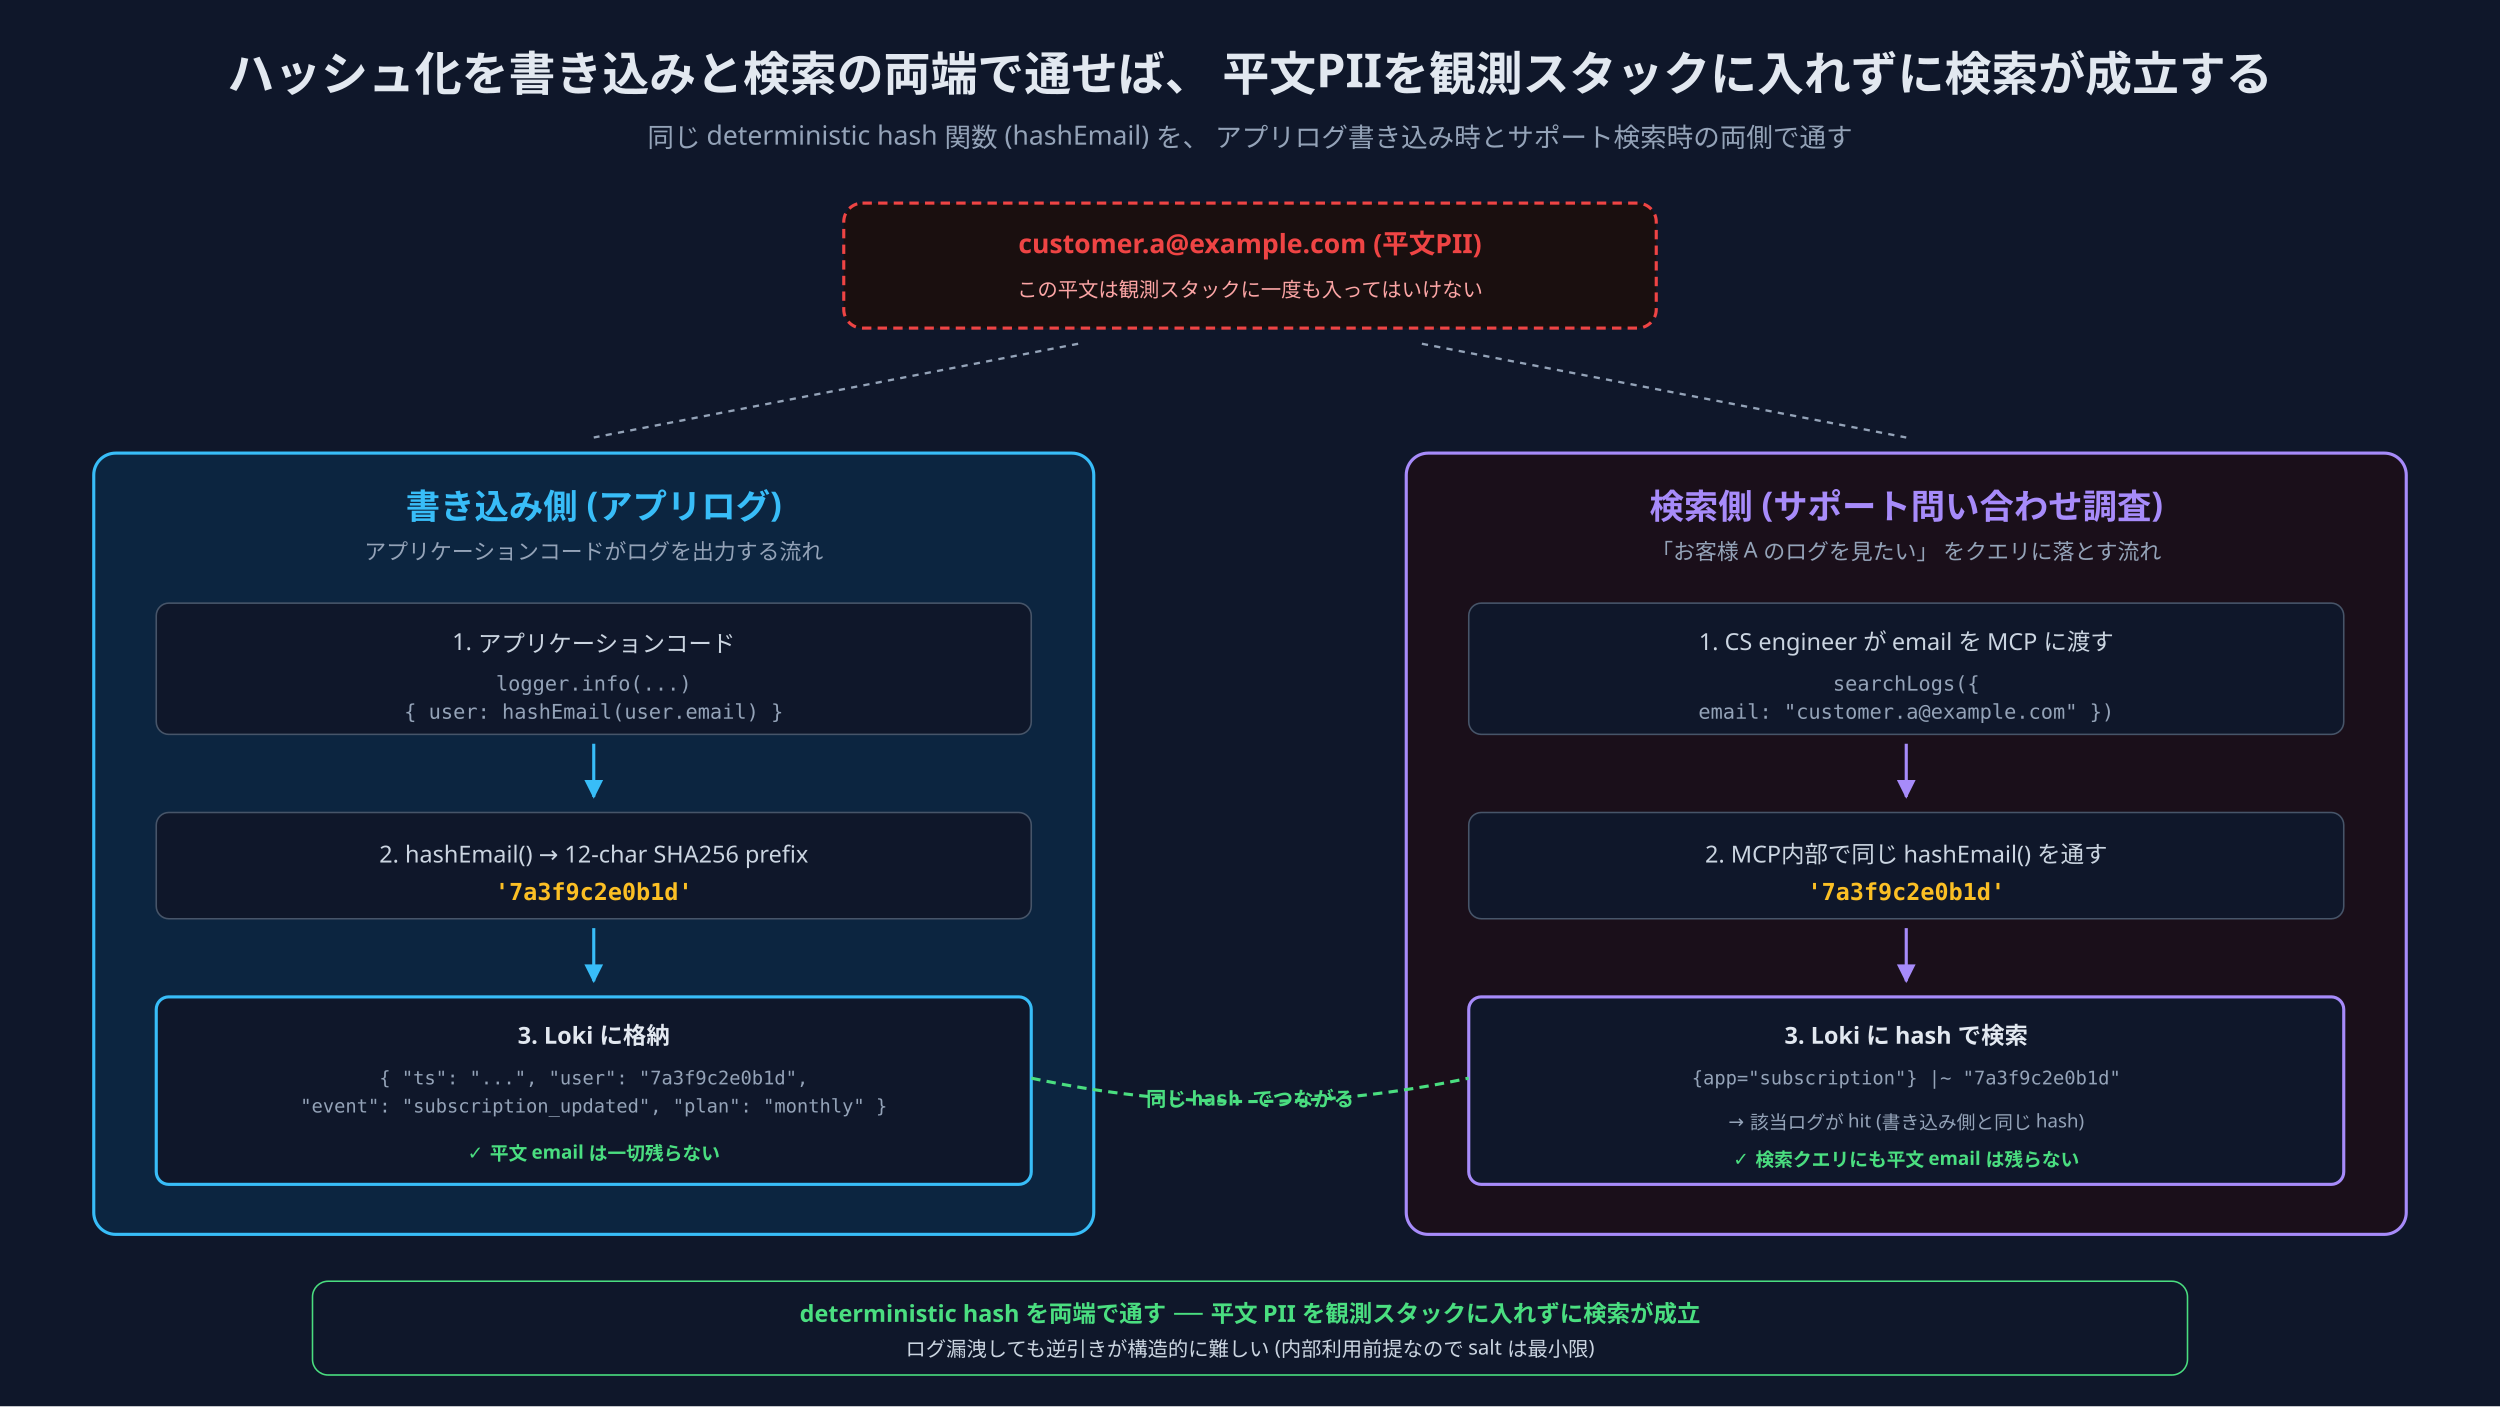
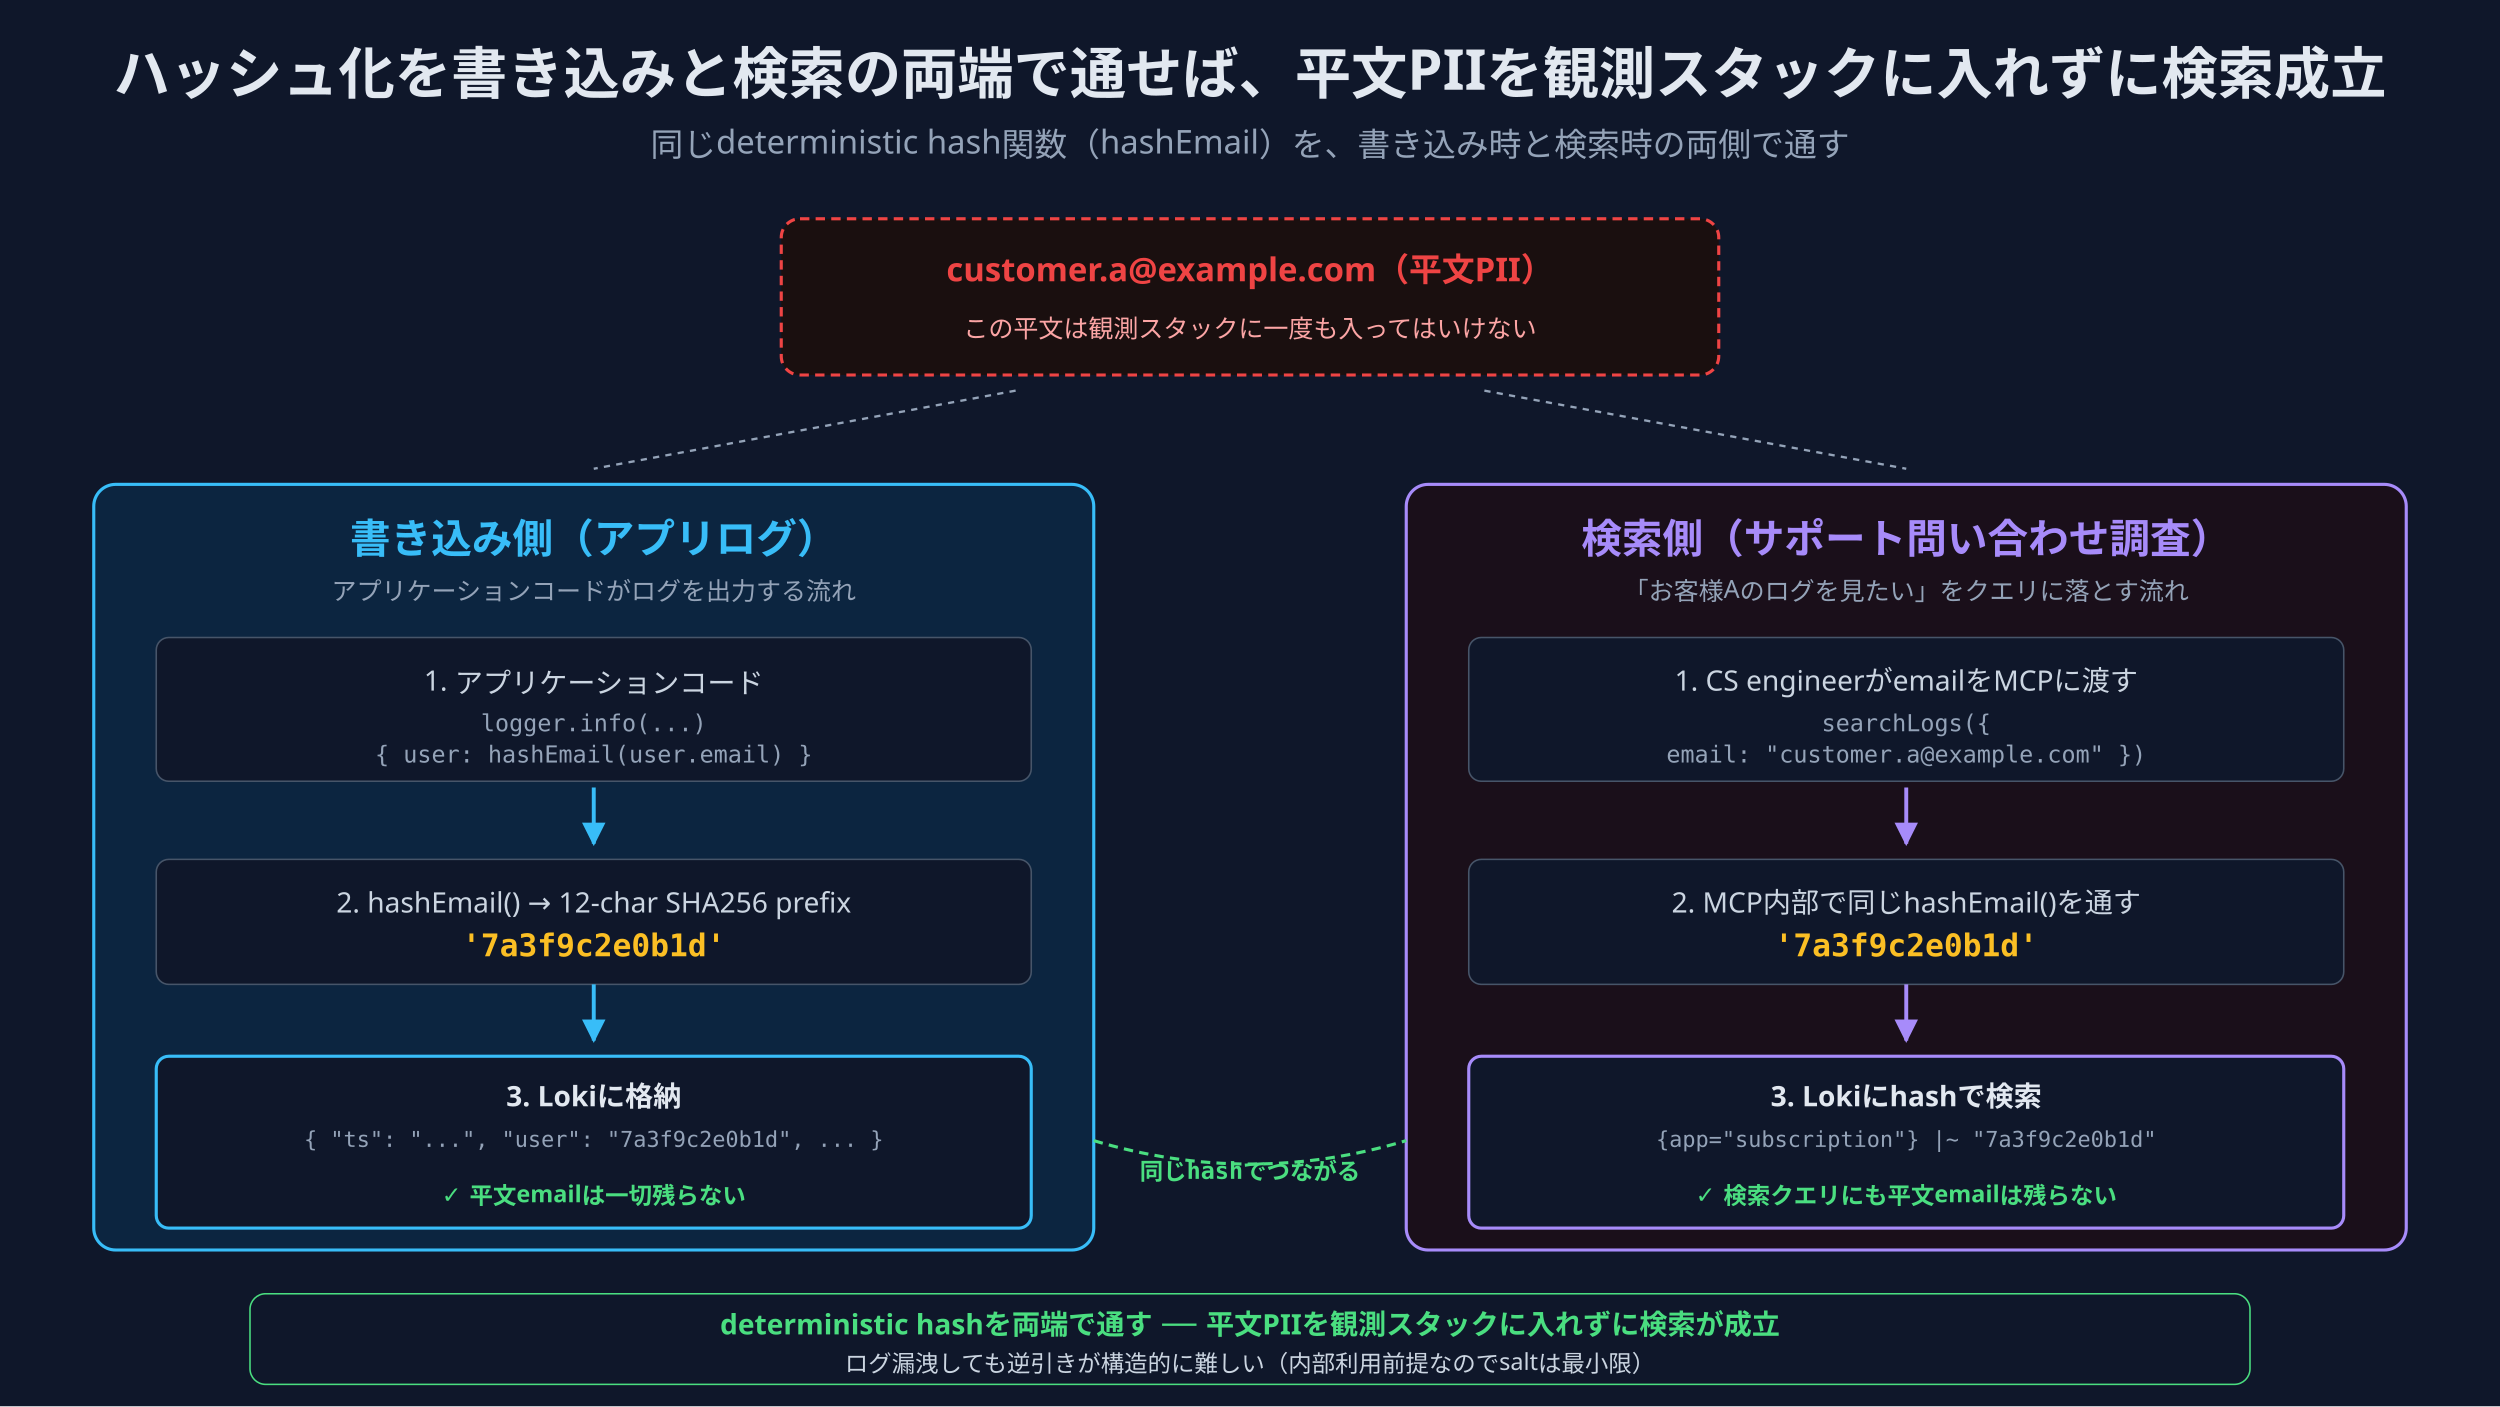
<svg xmlns="http://www.w3.org/2000/svg" width="1600" height="900" viewBox="0 0 1600 900">
  <rect width="1600" height="900" fill="#0f172a" />
  <defs>
    <marker id="a-sky" viewBox="0 0 10 10" refX="9" refY="5" markerWidth="6" markerHeight="6" orient="auto-start-reverse">
      <path d="M 0 0 L 10 5 L 0 10 z" fill="#38bdf8" />
    </marker>
    <marker id="a-violet" viewBox="0 0 10 10" refX="9" refY="5" markerWidth="6" markerHeight="6" orient="auto-start-reverse">
      <path d="M 0 0 L 10 5 L 0 10 z" fill="#a78bfa" />
    </marker>
-     <marker id="a-red" viewBox="0 0 10 10" refX="9" refY="5" markerWidth="6" markerHeight="6" orient="auto-start-reverse">
-       <path d="M 0 0 L 10 5 L 0 10 z" fill="#ef4444" />
-     </marker>
-     <marker id="a-green" viewBox="0 0 10 10" refX="9" refY="5" markerWidth="6" markerHeight="6" orient="auto-start-reverse">
-       <path d="M 0 0 L 10 5 L 0 10 z" fill="#4ade80" />
-     </marker>
  </defs>
-   <text x="800" y="58" font-size="30" fill="#e2e8f0" text-anchor="middle" font-weight="bold" font-family="Noto Sans JP, system-ui, sans-serif">ハッシュ化を書き込みと検索の両端で通せば、 平文PIIを観測スタックに入れずに検索が成立する</text>
-   <text x="800" y="94" font-size="17" fill="#94a3b8" text-anchor="middle" font-family="Noto Sans JP, system-ui, sans-serif">同じ deterministic hash 関数 (hashEmail) を、 アプリログ書き込み時とサポート検索時の両側で通す</text>
+   <text x="800" y="60" font-size="36" fill="#e2e8f0" text-anchor="middle" font-weight="bold" font-family="Noto Sans JP, system-ui, sans-serif">ハッシュ化を書き込みと検索の両端で通せば、平文PIIを観測スタックに入れずに検索成立</text>
+   <text x="800" y="100" font-size="21" fill="#94a3b8" text-anchor="middle" font-family="Noto Sans JP, system-ui, sans-serif">同じdeterministic hash関数（hashEmail）を、書き込み時と検索時の両側で通す</text>
  <g font-family="Noto Sans JP, system-ui, sans-serif">
-     <rect x="540" y="130" width="520" height="80" rx="12" fill="#1a0f0f" stroke="#ef4444" stroke-width="2" stroke-dasharray="6,4" />
-     <text x="800" y="162" font-size="17" fill="#ef4444" text-anchor="middle" font-weight="bold">customer.a@example.com (平文PII)</text>
-     <text x="800" y="190" font-size="13" fill="#fca5a5" text-anchor="middle">この平文は観測スタックに一度も入ってはいけない</text>
+     <rect x="500" y="140" width="600" height="100" rx="12" fill="#1a0f0f" stroke="#ef4444" stroke-width="2" stroke-dasharray="6,4" />
+     <text x="800" y="180" font-size="21" fill="#ef4444" text-anchor="middle" font-weight="bold">customer.a@example.com（平文PII）</text>
+     <text x="800" y="216" font-size="16" fill="#fca5a5" text-anchor="middle">この平文は観測スタックに一度も入ってはいけない</text>
  </g>
-   <line x1="690" y1="220" x2="380" y2="280" stroke="#94a3b8" stroke-width="1.5" stroke-dasharray="4,4" />
-   <line x1="910" y1="220" x2="1220" y2="280" stroke="#94a3b8" stroke-width="1.5" stroke-dasharray="4,4" />
+   <line x1="650" y1="250" x2="380" y2="300" stroke="#94a3b8" stroke-width="1.5" stroke-dasharray="4,4" />
+   <line x1="950" y1="250" x2="1220" y2="300" stroke="#94a3b8" stroke-width="1.5" stroke-dasharray="4,4" />
  <g font-family="Noto Sans JP, system-ui, sans-serif">
-     <rect x="60" y="290" width="640" height="500" rx="14" fill="#0c2540" stroke="#38bdf8" stroke-width="2" />
-     <text x="380" y="332" font-size="22" fill="#38bdf8" text-anchor="middle" font-weight="bold">書き込み側 (アプリログ)</text>
-     <text x="380" y="358" font-size="14" fill="#94a3b8" text-anchor="middle">アプリケーションコードがログを出力する流れ</text>
-     <rect x="100" y="386" width="560" height="84" rx="8" fill="#0f172a" stroke="#475569" />
-     <text x="380" y="416" font-size="15" fill="#cbd5e1" text-anchor="middle">1. アプリケーションコード</text>
-     <text x="380" y="442" font-size="13" fill="#94a3b8" text-anchor="middle" font-family="ui-monospace, SFMono-Regular, Menlo, monospace">logger.info(...)</text>
-     <text x="380" y="460" font-size="13" fill="#94a3b8" text-anchor="middle" font-family="ui-monospace, SFMono-Regular, Menlo, monospace">{ user: hashEmail(user.email) }</text>
-     <line x1="380" y1="476" x2="380" y2="510" stroke="#38bdf8" stroke-width="2" marker-end="url(#a-sky)" />
-     <rect x="100" y="520" width="560" height="68" rx="8" fill="#0f172a" stroke="#475569" />
-     <text x="380" y="552" font-size="15" fill="#cbd5e1" text-anchor="middle">2. hashEmail() → 12-char SHA256 prefix</text>
-     <text x="380" y="576" font-size="15" fill="#fbbf24" text-anchor="middle" font-weight="bold" font-family="ui-monospace, SFMono-Regular, Menlo, monospace">'7a3f9c2e0b1d'</text>
-     <line x1="380" y1="594" x2="380" y2="628" stroke="#38bdf8" stroke-width="2" marker-end="url(#a-sky)" />
-     <rect x="100" y="638" width="560" height="120" rx="8" fill="#0f172a" stroke="#38bdf8" stroke-width="2" />
-     <text x="380" y="668" font-size="15" fill="#e2e8f0" text-anchor="middle" font-weight="bold">3. Loki に格納</text>
-     <text x="380" y="694" font-size="12" fill="#94a3b8" text-anchor="middle" font-family="ui-monospace, SFMono-Regular, Menlo, monospace">{ "ts": "...", "user": "7a3f9c2e0b1d",</text>
-     <text x="380" y="712" font-size="12" fill="#94a3b8" text-anchor="middle" font-family="ui-monospace, SFMono-Regular, Menlo, monospace">"event": "subscription_updated", "plan": "monthly" }</text>
-     <text x="380" y="742" font-size="12" fill="#4ade80" text-anchor="middle" font-weight="bold">✓ 平文 email は一切残らない</text>
+     <rect x="60" y="310" width="640" height="490" rx="14" fill="#0c2540" stroke="#38bdf8" stroke-width="2" />
+     <text x="380" y="354" font-size="26" fill="#38bdf8" text-anchor="middle" font-weight="bold">書き込み側（アプリログ）</text>
+     <text x="380" y="384" font-size="16" fill="#94a3b8" text-anchor="middle">アプリケーションコードがログを出力する流れ</text>
+     <rect x="100" y="408" width="560" height="92" rx="8" fill="#0f172a" stroke="#475569" />
+     <text x="380" y="442" font-size="18" fill="#cbd5e1" text-anchor="middle">1. アプリケーションコード</text>
+     <text x="380" y="468" font-size="15" fill="#94a3b8" text-anchor="middle" font-family="ui-monospace, SFMono-Regular, Menlo, monospace">logger.info(...)</text>
+     <text x="380" y="488" font-size="15" fill="#94a3b8" text-anchor="middle" font-family="ui-monospace, SFMono-Regular, Menlo, monospace">{ user: hashEmail(user.email) }</text>
+     <line x1="380" y1="504" x2="380" y2="540" stroke="#38bdf8" stroke-width="2.5" marker-end="url(#a-sky)" />
+     <rect x="100" y="550" width="560" height="80" rx="8" fill="#0f172a" stroke="#475569" />
+     <text x="380" y="584" font-size="18" fill="#cbd5e1" text-anchor="middle">2. hashEmail() → 12-char SHA256 prefix</text>
+     <text x="380" y="612" font-size="20" fill="#fbbf24" text-anchor="middle" font-weight="bold" font-family="ui-monospace, SFMono-Regular, Menlo, monospace">'7a3f9c2e0b1d'</text>
+     <line x1="380" y1="630" x2="380" y2="666" stroke="#38bdf8" stroke-width="2.5" marker-end="url(#a-sky)" />
+     <rect x="100" y="676" width="560" height="110" rx="8" fill="#0f172a" stroke="#38bdf8" stroke-width="2" />
+     <text x="380" y="708" font-size="18" fill="#e2e8f0" text-anchor="middle" font-weight="bold">3. Lokiに格納</text>
+     <text x="380" y="734" font-size="14" fill="#94a3b8" text-anchor="middle" font-family="ui-monospace, SFMono-Regular, Menlo, monospace">{ "ts": "...", "user": "7a3f9c2e0b1d", ... }</text>
+     <text x="380" y="770" font-size="15" fill="#4ade80" text-anchor="middle" font-weight="bold">✓ 平文emailは一切残らない</text>
  </g>
  <g font-family="Noto Sans JP, system-ui, sans-serif">
-     <rect x="900" y="290" width="640" height="500" rx="14" fill="#1a0f1a" stroke="#a78bfa" stroke-width="2" />
-     <text x="1220" y="332" font-size="22" fill="#a78bfa" text-anchor="middle" font-weight="bold">検索側 (サポート問い合わせ調査)</text>
-     <text x="1220" y="358" font-size="14" fill="#94a3b8" text-anchor="middle">「お客様 A のログを見たい」 をクエリに落とす流れ</text>
-     <rect x="940" y="386" width="560" height="84" rx="8" fill="#0f172a" stroke="#475569" />
-     <text x="1220" y="416" font-size="15" fill="#cbd5e1" text-anchor="middle">1. CS engineer が email を MCP に渡す</text>
-     <text x="1220" y="442" font-size="13" fill="#94a3b8" text-anchor="middle" font-family="ui-monospace, SFMono-Regular, Menlo, monospace">searchLogs({</text>
-     <text x="1220" y="460" font-size="13" fill="#94a3b8" text-anchor="middle" font-family="ui-monospace, SFMono-Regular, Menlo, monospace">email: "customer.a@example.com" })</text>
-     <line x1="1220" y1="476" x2="1220" y2="510" stroke="#a78bfa" stroke-width="2" marker-end="url(#a-violet)" />
-     <rect x="940" y="520" width="560" height="68" rx="8" fill="#0f172a" stroke="#475569" />
-     <text x="1220" y="552" font-size="15" fill="#cbd5e1" text-anchor="middle">2. MCP内部で同じ hashEmail() を通す</text>
-     <text x="1220" y="576" font-size="15" fill="#fbbf24" text-anchor="middle" font-weight="bold" font-family="ui-monospace, SFMono-Regular, Menlo, monospace">'7a3f9c2e0b1d'</text>
-     <line x1="1220" y1="594" x2="1220" y2="628" stroke="#a78bfa" stroke-width="2" marker-end="url(#a-violet)" />
-     <rect x="940" y="638" width="560" height="120" rx="8" fill="#0f172a" stroke="#a78bfa" stroke-width="2" />
-     <text x="1220" y="668" font-size="15" fill="#e2e8f0" text-anchor="middle" font-weight="bold">3. Loki に hash で検索</text>
-     <text x="1220" y="694" font-size="12" fill="#94a3b8" text-anchor="middle" font-family="ui-monospace, SFMono-Regular, Menlo, monospace">{app="subscription"} |~ "7a3f9c2e0b1d"</text>
-     <text x="1220" y="722" font-size="12" fill="#94a3b8" text-anchor="middle">→ 該当ログが hit (書き込み側と同じ hash)</text>
-     <text x="1220" y="746" font-size="12" fill="#4ade80" text-anchor="middle" font-weight="bold">✓ 検索クエリにも平文 email は残らない</text>
+     <rect x="900" y="310" width="640" height="490" rx="14" fill="#1a0f1a" stroke="#a78bfa" stroke-width="2" />
+     <text x="1220" y="354" font-size="26" fill="#a78bfa" text-anchor="middle" font-weight="bold">検索側（サポート問い合わせ調査）</text>
+     <text x="1220" y="384" font-size="16" fill="#94a3b8" text-anchor="middle">「お客様Aのログを見たい」をクエリに落とす流れ</text>
+     <rect x="940" y="408" width="560" height="92" rx="8" fill="#0f172a" stroke="#475569" />
+     <text x="1220" y="442" font-size="18" fill="#cbd5e1" text-anchor="middle">1. CS engineerがemailをMCPに渡す</text>
+     <text x="1220" y="468" font-size="15" fill="#94a3b8" text-anchor="middle" font-family="ui-monospace, SFMono-Regular, Menlo, monospace">searchLogs({</text>
+     <text x="1220" y="488" font-size="15" fill="#94a3b8" text-anchor="middle" font-family="ui-monospace, SFMono-Regular, Menlo, monospace">email: "customer.a@example.com" })</text>
+     <line x1="1220" y1="504" x2="1220" y2="540" stroke="#a78bfa" stroke-width="2.5" marker-end="url(#a-violet)" />
+     <rect x="940" y="550" width="560" height="80" rx="8" fill="#0f172a" stroke="#475569" />
+     <text x="1220" y="584" font-size="18" fill="#cbd5e1" text-anchor="middle">2. MCP内部で同じhashEmail()を通す</text>
+     <text x="1220" y="612" font-size="20" fill="#fbbf24" text-anchor="middle" font-weight="bold" font-family="ui-monospace, SFMono-Regular, Menlo, monospace">'7a3f9c2e0b1d'</text>
+     <line x1="1220" y1="630" x2="1220" y2="666" stroke="#a78bfa" stroke-width="2.5" marker-end="url(#a-violet)" />
+     <rect x="940" y="676" width="560" height="110" rx="8" fill="#0f172a" stroke="#a78bfa" stroke-width="2" />
+     <text x="1220" y="708" font-size="18" fill="#e2e8f0" text-anchor="middle" font-weight="bold">3. Lokiにhashで検索</text>
+     <text x="1220" y="734" font-size="14" fill="#94a3b8" text-anchor="middle" font-family="ui-monospace, SFMono-Regular, Menlo, monospace">{app="subscription"} |~ "7a3f9c2e0b1d"</text>
+     <text x="1220" y="770" font-size="15" fill="#4ade80" text-anchor="middle" font-weight="bold">✓ 検索クエリにも平文emailは残らない</text>
  </g>
-   <path d="M 660 690 Q 800 720 940 690" stroke="#4ade80" stroke-width="2" stroke-dasharray="6,4" fill="none" />
-   <text x="800" y="708" font-size="13" fill="#4ade80" text-anchor="middle" font-family="ui-monospace, SFMono-Regular, Menlo, monospace" font-weight="bold">同じ hash でつながる</text>
+   <path d="M 700 730 Q 800 760 900 730" stroke="#4ade80" stroke-width="2" stroke-dasharray="6,4" fill="none" />
+   <text x="800" y="755" font-size="15" fill="#4ade80" text-anchor="middle" font-family="ui-monospace, SFMono-Regular, Menlo, monospace" font-weight="bold">同じhashでつながる</text>
  <g font-family="Noto Sans JP, system-ui, sans-serif">
-     <rect x="200" y="820" width="1200" height="60" rx="10" fill="#0f172a" stroke="#4ade80" stroke-width="1" />
-     <text x="800" y="846" font-size="15" fill="#4ade80" text-anchor="middle" font-weight="bold">deterministic hash を両端で通す ── 平文 PII を観測スタックに入れずに検索が成立</text>
-     <text x="800" y="868" font-size="13" fill="#cbd5e1" text-anchor="middle">ログ漏洩しても逆引きが構造的に難しい (内部利用前提なので salt は最小限)</text>
+     <rect x="160" y="828" width="1280" height="58" rx="10" fill="#0f172a" stroke="#4ade80" stroke-width="1" />
+     <text x="800" y="854" font-size="18" fill="#4ade80" text-anchor="middle" font-weight="bold">deterministic hashを両端で通す ── 平文PIIを観測スタックに入れずに検索が成立</text>
+     <text x="800" y="878" font-size="15" fill="#cbd5e1" text-anchor="middle">ログ漏洩しても逆引きが構造的に難しい（内部利用前提なのでsaltは最小限）</text>
  </g>
</svg>
